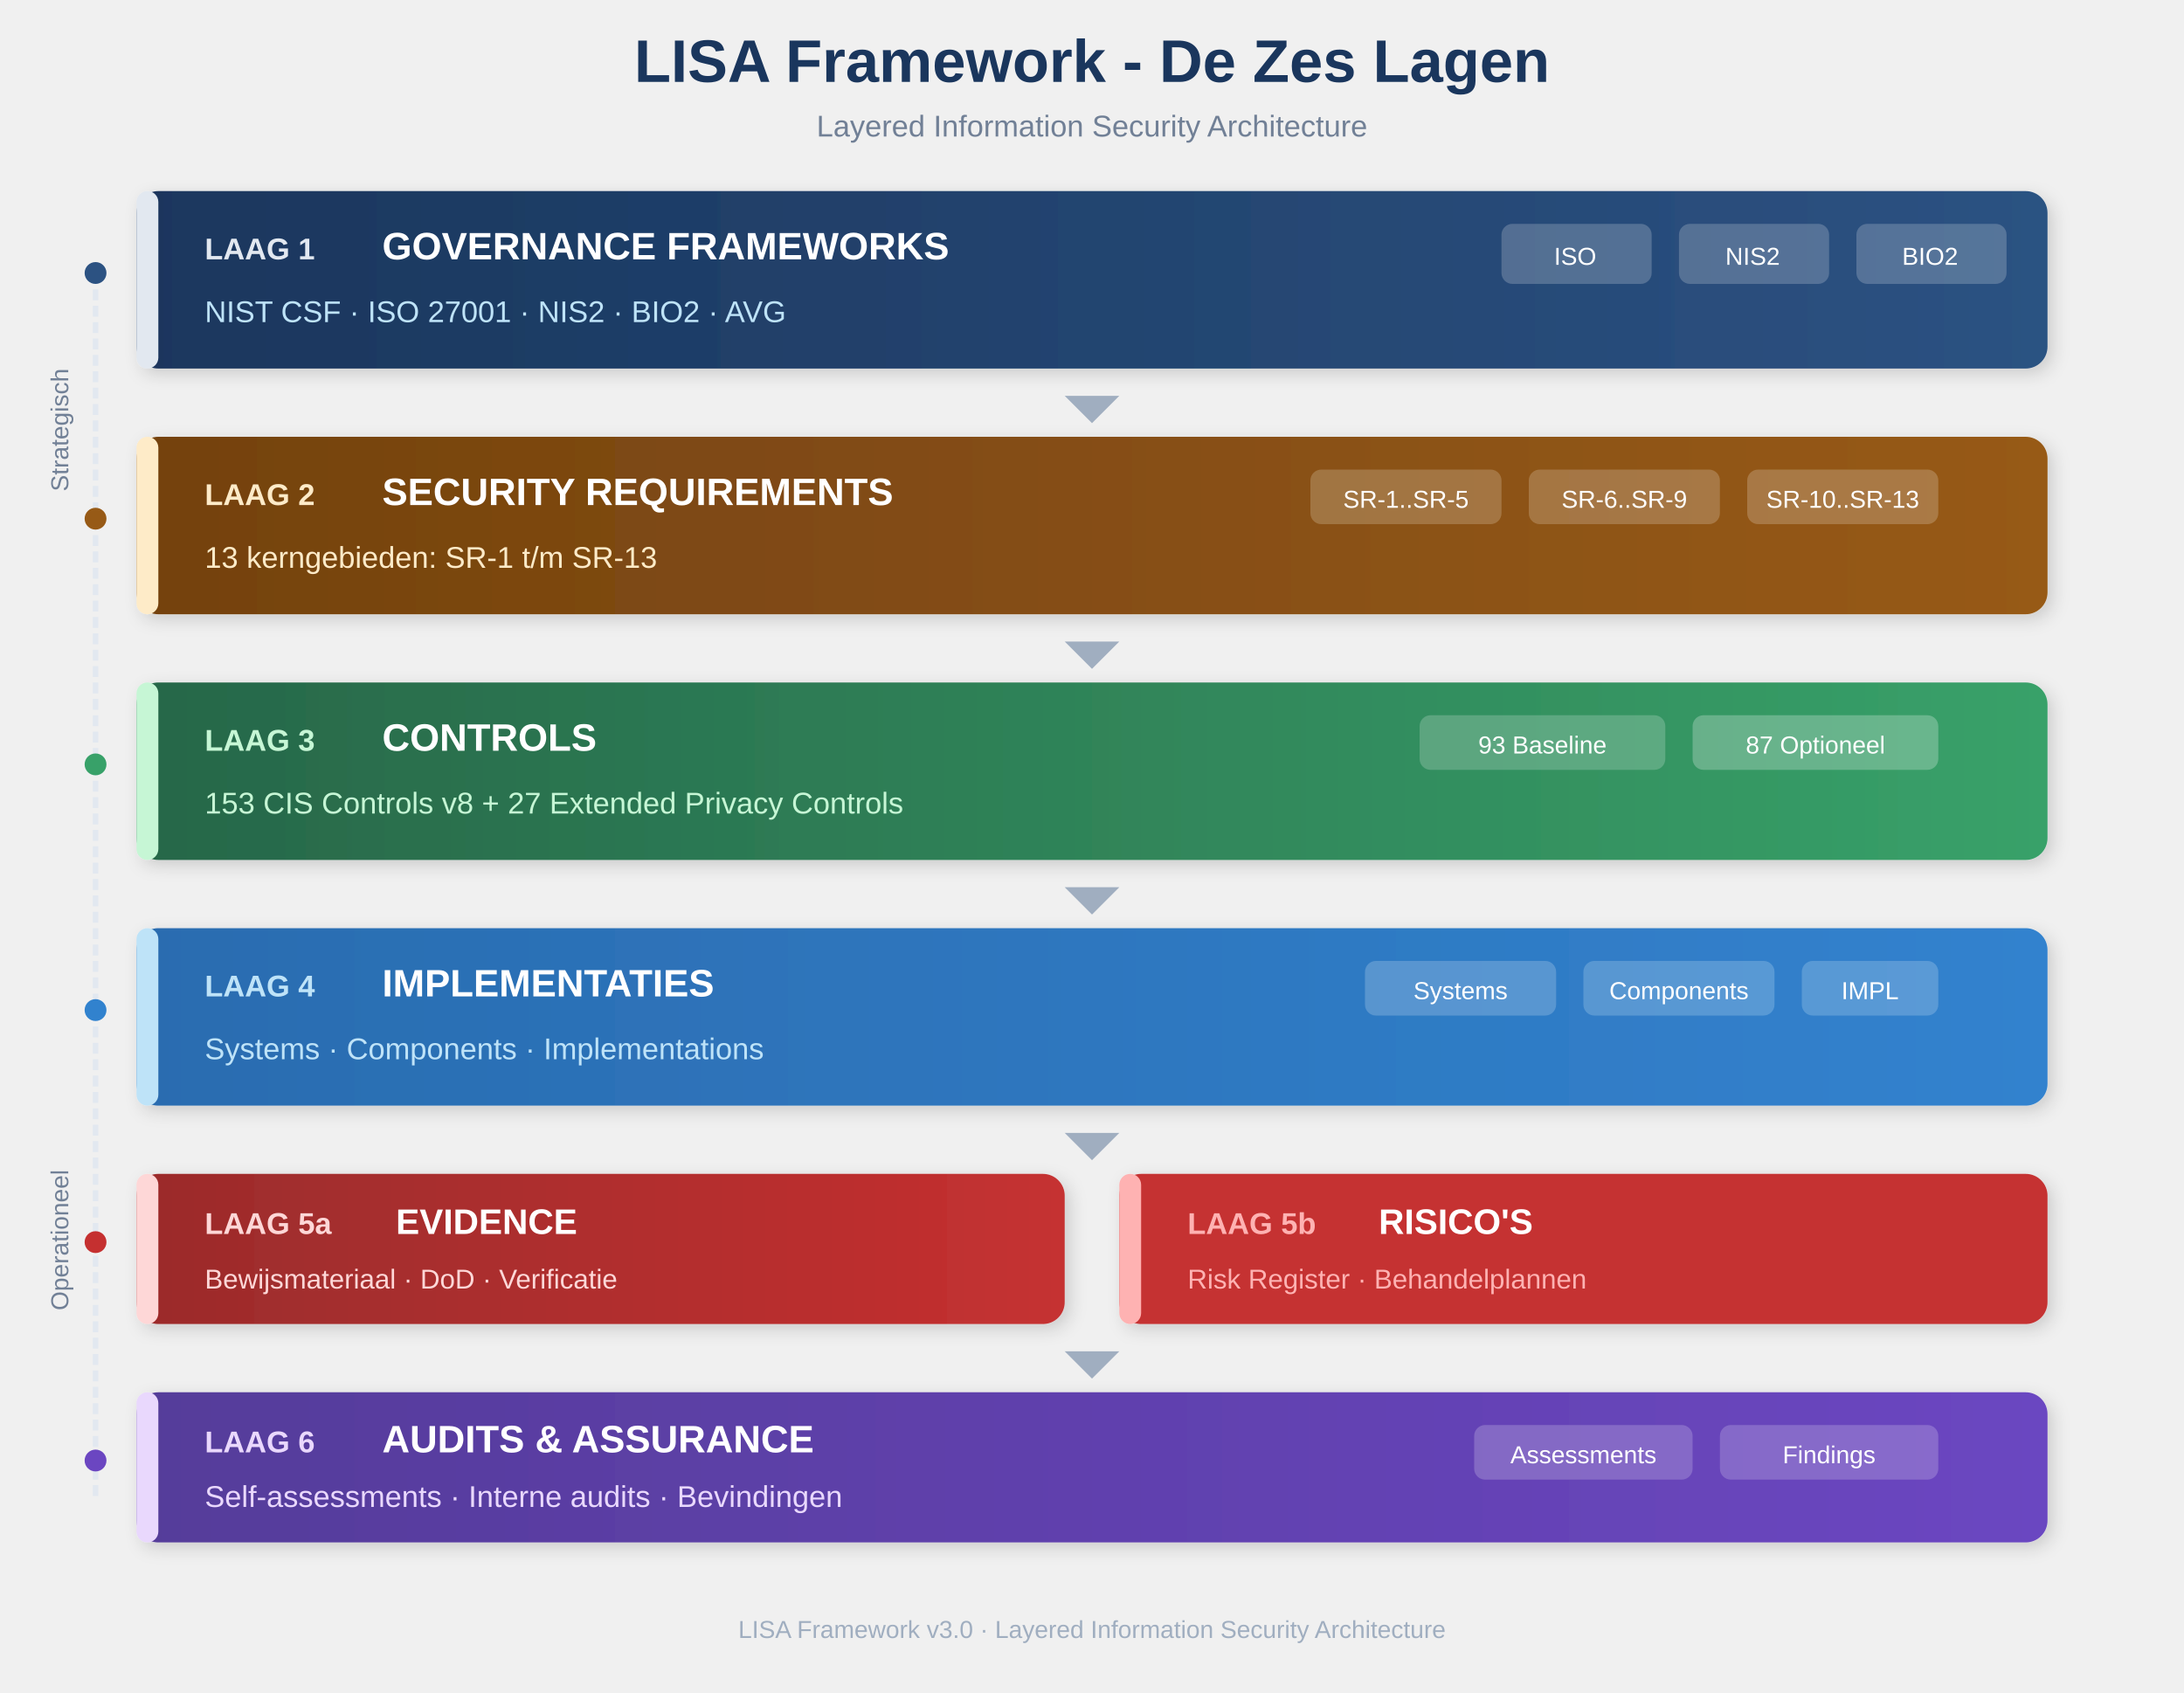
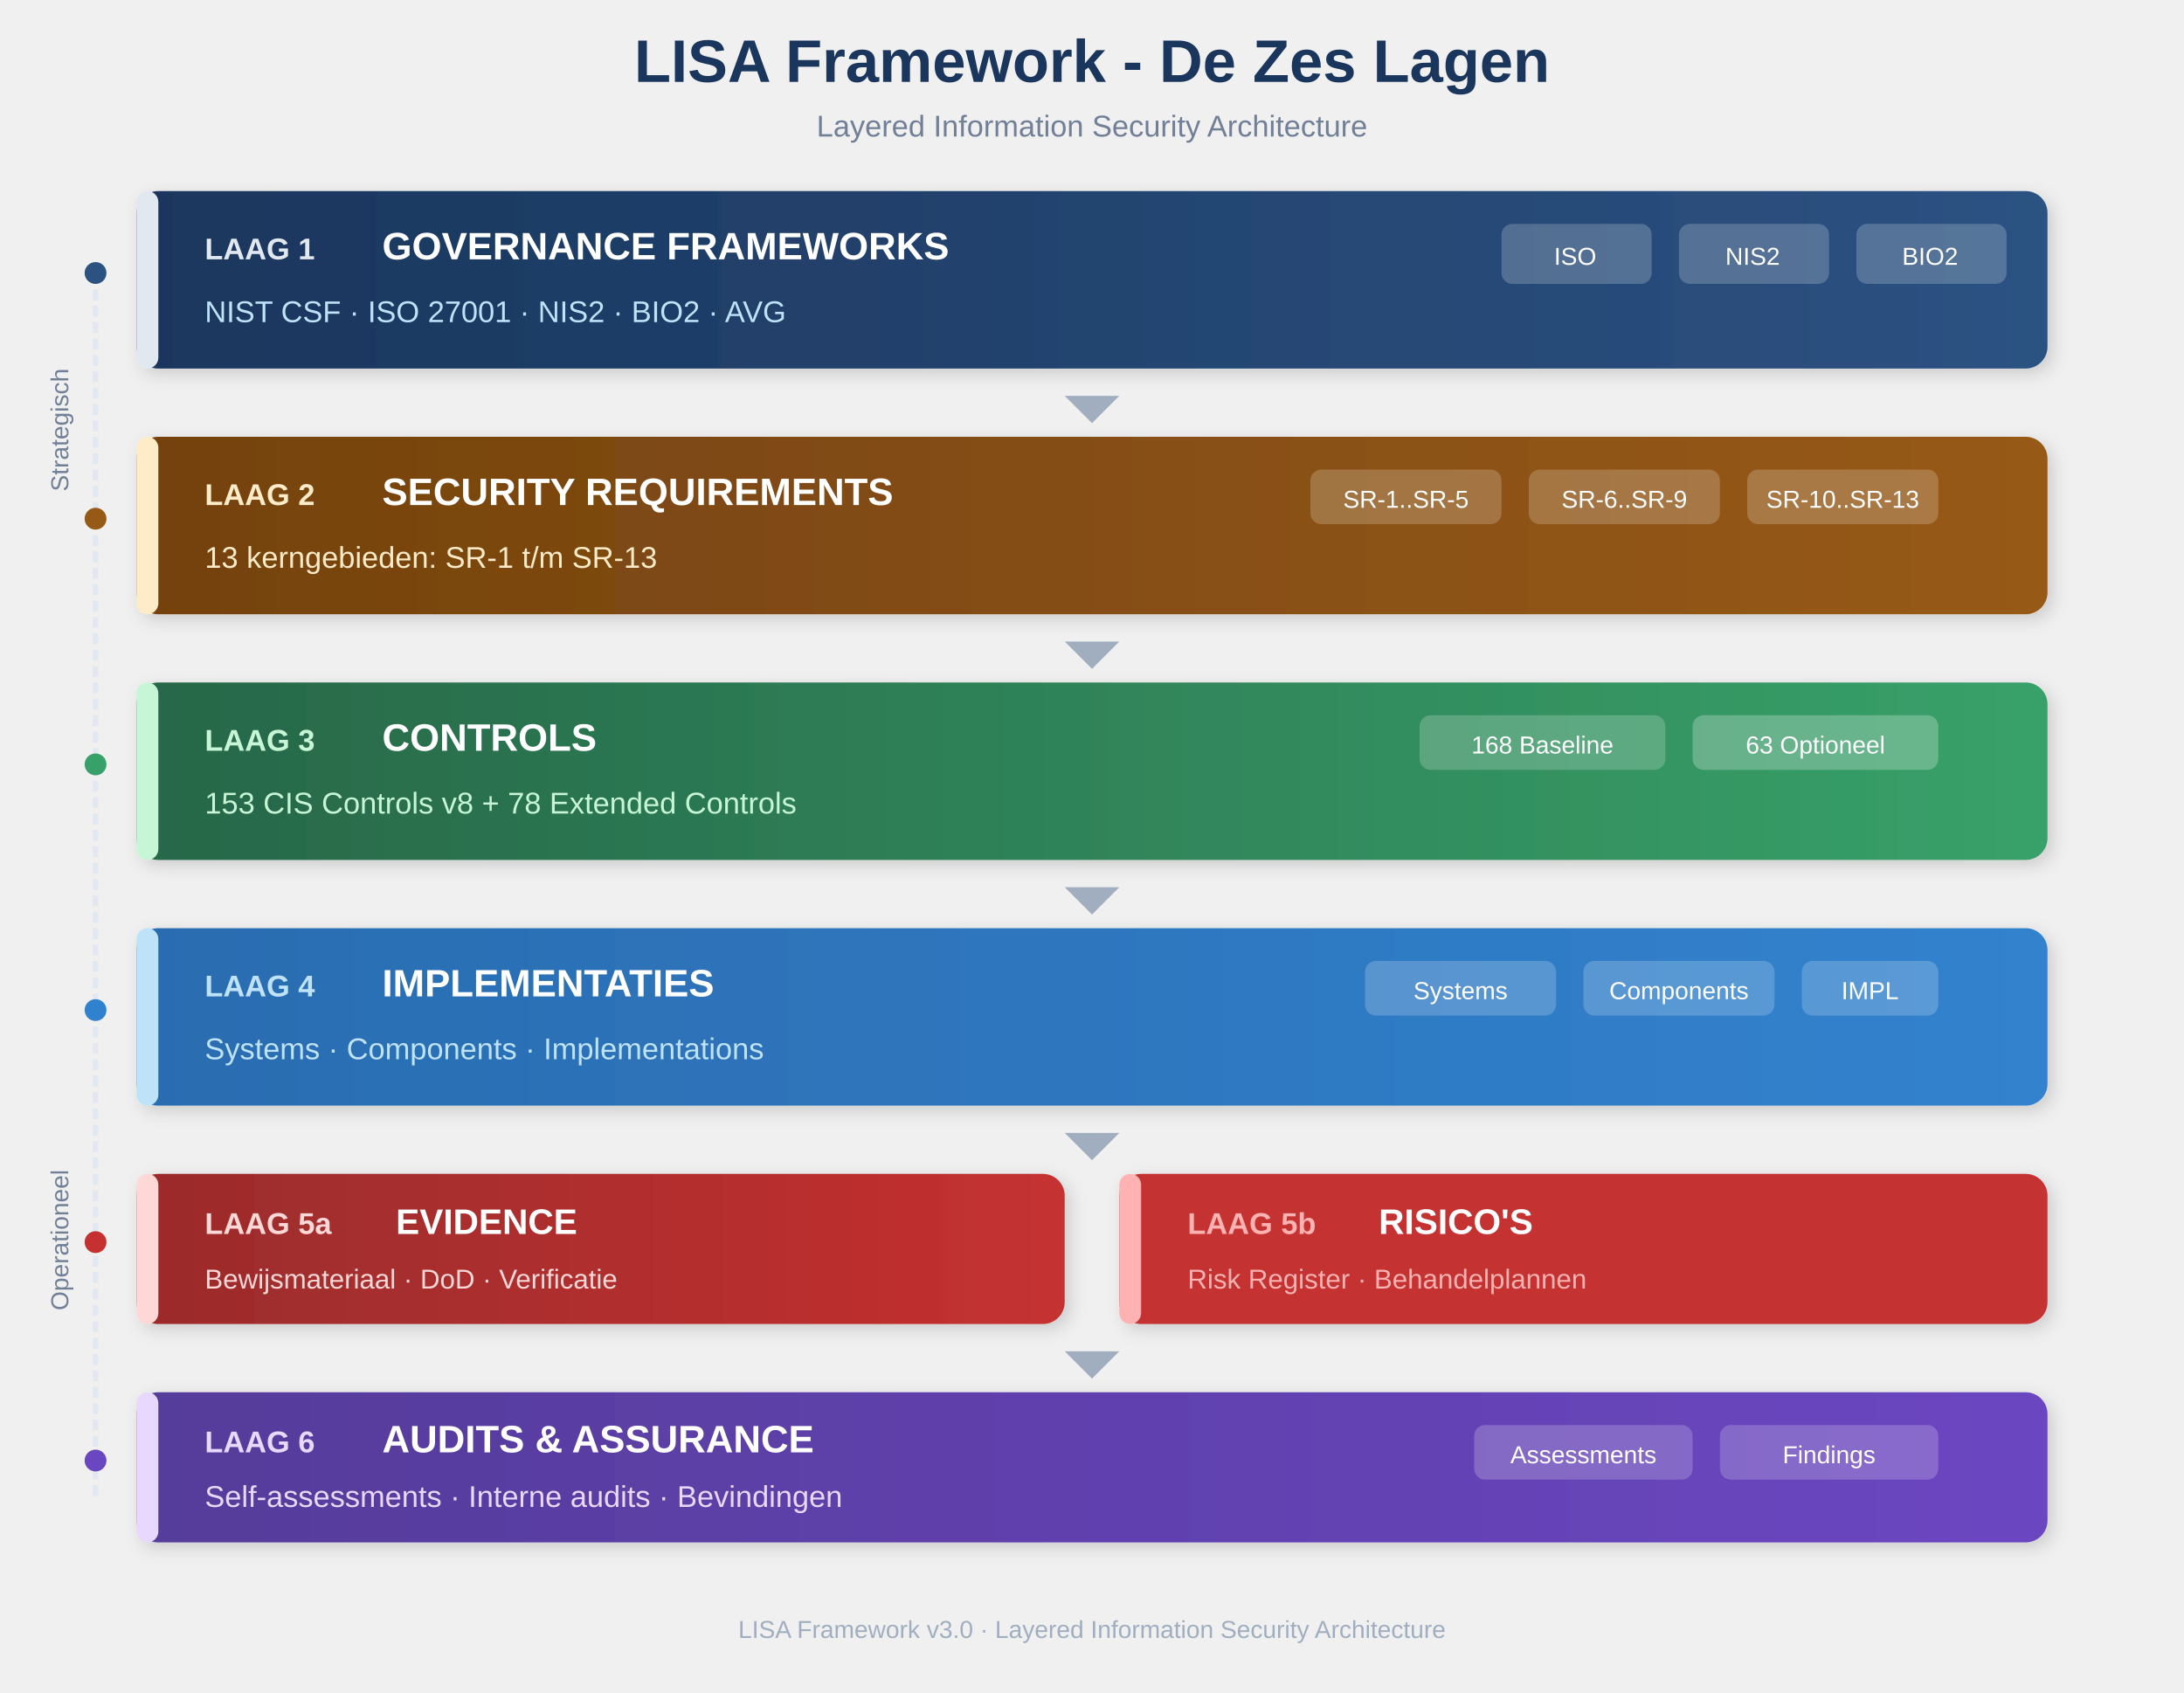
<svg xmlns="http://www.w3.org/2000/svg" viewBox="0 0 800 620">
  <defs>
    <filter id="shadow" x="-20%" y="-20%" width="140%" height="140%">
      <feDropShadow dx="2" dy="2" stdDeviation="3" flood-opacity="0.15" />
    </filter>
    <linearGradient id="grad1" x1="0%" y1="0%" x2="100%" y2="0%">
      <stop offset="0%" style="stop-color:#1a365d;stop-opacity:1" />
      <stop offset="100%" style="stop-color:#2c5282;stop-opacity:1" />
    </linearGradient>
    <linearGradient id="grad2" x1="0%" y1="0%" x2="100%" y2="0%">
      <stop offset="0%" style="stop-color:#744210;stop-opacity:1" />
      <stop offset="100%" style="stop-color:#975a16;stop-opacity:1" />
    </linearGradient>
    <linearGradient id="grad3" x1="0%" y1="0%" x2="100%" y2="0%">
      <stop offset="0%" style="stop-color:#276749;stop-opacity:1" />
      <stop offset="100%" style="stop-color:#38a169;stop-opacity:1" />
    </linearGradient>
    <linearGradient id="grad4" x1="0%" y1="0%" x2="100%" y2="0%">
      <stop offset="0%" style="stop-color:#2b6cb0;stop-opacity:1" />
      <stop offset="100%" style="stop-color:#3182ce;stop-opacity:1" />
    </linearGradient>
    <linearGradient id="grad5" x1="0%" y1="0%" x2="100%" y2="0%">
      <stop offset="0%" style="stop-color:#9b2c2c;stop-opacity:1" />
      <stop offset="100%" style="stop-color:#c53030;stop-opacity:1" />
    </linearGradient>
    <linearGradient id="grad6" x1="0%" y1="0%" x2="100%" y2="0%">
      <stop offset="0%" style="stop-color:#553c9a;stop-opacity:1" />
      <stop offset="100%" style="stop-color:#6b46c1;stop-opacity:1" />
    </linearGradient>
  </defs>
  <text x="400" y="30" text-anchor="middle" font-family="Segoe UI, Arial" font-size="22" font-weight="bold" fill="#1a365d">LISA Framework - De Zes Lagen</text>
  <text x="400" y="50" text-anchor="middle" font-family="Segoe UI, Arial" font-size="11" fill="#718096">Layered Information Security Architecture</text>
  <g filter="url(#shadow)">
    <rect x="50" y="70" width="700" height="65" rx="8" fill="url(#grad1)" />
    <rect x="50" y="70" width="8" height="65" rx="4" fill="#e2e8f0" />
    <text x="75" y="95" font-family="Segoe UI, Arial" font-size="11" font-weight="bold" fill="#e2e8f0">LAAG 1</text>
    <text x="140" y="95" font-family="Segoe UI, Arial" font-size="14" font-weight="bold" fill="white">GOVERNANCE FRAMEWORKS</text>
    <text x="75" y="118" font-family="Segoe UI, Arial" font-size="11" fill="#bee3f8">NIST CSF · ISO 27001 · NIS2 · BIO2 · AVG</text>
    <rect x="550" y="82" width="55" height="22" rx="4" fill="rgba(255,255,255,0.2)" />
    <text x="577" y="97" text-anchor="middle" font-family="Segoe UI, Arial" font-size="9" fill="white">ISO</text>
    <rect x="615" y="82" width="55" height="22" rx="4" fill="rgba(255,255,255,0.2)" />
    <text x="642" y="97" text-anchor="middle" font-family="Segoe UI, Arial" font-size="9" fill="white">NIS2</text>
    <rect x="680" y="82" width="55" height="22" rx="4" fill="rgba(255,255,255,0.2)" />
    <text x="707" y="97" text-anchor="middle" font-family="Segoe UI, Arial" font-size="9" fill="white">BIO2</text>
  </g>
  <path d="M400 135 L400 145 L390 145 L400 155 L410 145 L400 145" fill="#a0aec0" />
  <g filter="url(#shadow)">
    <rect x="50" y="160" width="700" height="65" rx="8" fill="url(#grad2)" />
    <rect x="50" y="160" width="8" height="65" rx="4" fill="#feebc8" />
    <text x="75" y="185" font-family="Segoe UI, Arial" font-size="11" font-weight="bold" fill="#feebc8">LAAG 2</text>
    <text x="140" y="185" font-family="Segoe UI, Arial" font-size="14" font-weight="bold" fill="white">SECURITY REQUIREMENTS</text>
    <text x="75" y="208" font-family="Segoe UI, Arial" font-size="11" fill="#feebc8">13 kerngebieden: SR-1 t/m SR-13</text>
    <rect x="480" y="172" width="70" height="20" rx="4" fill="rgba(255,255,255,0.2)" />
    <text x="515" y="186" text-anchor="middle" font-family="Segoe UI, Arial" font-size="9" fill="white">SR-1..SR-5</text>
    <rect x="560" y="172" width="70" height="20" rx="4" fill="rgba(255,255,255,0.2)" />
    <text x="595" y="186" text-anchor="middle" font-family="Segoe UI, Arial" font-size="9" fill="white">SR-6..SR-9</text>
    <rect x="640" y="172" width="70" height="20" rx="4" fill="rgba(255,255,255,0.2)" />
    <text x="675" y="186" text-anchor="middle" font-family="Segoe UI, Arial" font-size="9" fill="white">SR-10..SR-13</text>
  </g>
  <path d="M400 225 L400 235 L390 235 L400 245 L410 235 L400 235" fill="#a0aec0" />
  <g filter="url(#shadow)">
    <rect x="50" y="250" width="700" height="65" rx="8" fill="url(#grad3)" />
    <rect x="50" y="250" width="8" height="65" rx="4" fill="#c6f6d5" />
    <text x="75" y="275" font-family="Segoe UI, Arial" font-size="11" font-weight="bold" fill="#c6f6d5">LAAG 3</text>
    <text x="140" y="275" font-family="Segoe UI, Arial" font-size="14" font-weight="bold" fill="white">CONTROLS</text>
-     <text x="75" y="298" font-family="Segoe UI, Arial" font-size="11" fill="#c6f6d5">153 CIS Controls v8 + 27 Extended Privacy Controls</text>
+     <text x="75" y="298" font-family="Segoe UI, Arial" font-size="11" fill="#c6f6d5">153 CIS Controls v8 + 78 Extended Controls</text>
    <rect x="520" y="262" width="90" height="20" rx="4" fill="rgba(255,255,255,0.2)" />
-     <text x="565" y="276" text-anchor="middle" font-family="Segoe UI, Arial" font-size="9" fill="white">93 Baseline</text>
+     <text x="565" y="276" text-anchor="middle" font-family="Segoe UI, Arial" font-size="9" fill="white">168 Baseline</text>
    <rect x="620" y="262" width="90" height="20" rx="4" fill="rgba(255,255,255,0.25)" />
-     <text x="665" y="276" text-anchor="middle" font-family="Segoe UI, Arial" font-size="9" fill="white">87 Optioneel</text>
+     <text x="665" y="276" text-anchor="middle" font-family="Segoe UI, Arial" font-size="9" fill="white">63 Optioneel</text>
  </g>
  <path d="M400 315 L400 325 L390 325 L400 335 L410 325 L400 325" fill="#a0aec0" />
  <g filter="url(#shadow)">
    <rect x="50" y="340" width="700" height="65" rx="8" fill="url(#grad4)" />
    <rect x="50" y="340" width="8" height="65" rx="4" fill="#bee3f8" />
    <text x="75" y="365" font-family="Segoe UI, Arial" font-size="11" font-weight="bold" fill="#bee3f8">LAAG 4</text>
    <text x="140" y="365" font-family="Segoe UI, Arial" font-size="14" font-weight="bold" fill="white">IMPLEMENTATIES</text>
    <text x="75" y="388" font-family="Segoe UI, Arial" font-size="11" fill="#bee3f8">Systems · Components · Implementations</text>
    <rect x="500" y="352" width="70" height="20" rx="4" fill="rgba(255,255,255,0.2)" />
    <text x="535" y="366" text-anchor="middle" font-family="Segoe UI, Arial" font-size="9" fill="white">Systems</text>
    <rect x="580" y="352" width="70" height="20" rx="4" fill="rgba(255,255,255,0.2)" />
    <text x="615" y="366" text-anchor="middle" font-family="Segoe UI, Arial" font-size="9" fill="white">Components</text>
    <rect x="660" y="352" width="50" height="20" rx="4" fill="rgba(255,255,255,0.2)" />
    <text x="685" y="366" text-anchor="middle" font-family="Segoe UI, Arial" font-size="9" fill="white">IMPL</text>
  </g>
  <path d="M400 405 L400 415 L390 415 L400 425 L410 415 L400 415" fill="#a0aec0" />
  <g filter="url(#shadow)">
    <rect x="50" y="430" width="340" height="55" rx="8" fill="url(#grad5)" />
    <rect x="50" y="430" width="8" height="55" rx="4" fill="#fed7d7" />
    <text x="75" y="452" font-family="Segoe UI, Arial" font-size="11" font-weight="bold" fill="#fed7d7">LAAG 5a</text>
    <text x="145" y="452" font-family="Segoe UI, Arial" font-size="13" font-weight="bold" fill="white">EVIDENCE</text>
    <text x="75" y="472" font-family="Segoe UI, Arial" font-size="10" fill="#fed7d7">Bewijsmateriaal · DoD · Verificatie</text>
  </g>
  <g filter="url(#shadow)">
    <rect x="410" y="430" width="340" height="55" rx="8" fill="#c53030" />
    <rect x="410" y="430" width="8" height="55" rx="4" fill="#feb2b2" />
    <text x="435" y="452" font-family="Segoe UI, Arial" font-size="11" font-weight="bold" fill="#feb2b2">LAAG 5b</text>
    <text x="505" y="452" font-family="Segoe UI, Arial" font-size="13" font-weight="bold" fill="white">RISICO'S</text>
    <text x="435" y="472" font-family="Segoe UI, Arial" font-size="10" fill="#feb2b2">Risk Register · Behandelplannen</text>
  </g>
  <path d="M400 485 L400 495 L390 495 L400 505 L410 495 L400 495" fill="#a0aec0" />
  <g filter="url(#shadow)">
    <rect x="50" y="510" width="700" height="55" rx="8" fill="url(#grad6)" />
    <rect x="50" y="510" width="8" height="55" rx="4" fill="#e9d8fd" />
    <text x="75" y="532" font-family="Segoe UI, Arial" font-size="11" font-weight="bold" fill="#e9d8fd">LAAG 6</text>
    <text x="140" y="532" font-family="Segoe UI, Arial" font-size="14" font-weight="bold" fill="white">AUDITS &amp; ASSURANCE</text>
    <text x="75" y="552" font-family="Segoe UI, Arial" font-size="11" fill="#e9d8fd">Self-assessments · Interne audits · Bevindingen</text>
    <rect x="540" y="522" width="80" height="20" rx="4" fill="rgba(255,255,255,0.2)" />
    <text x="580" y="536" text-anchor="middle" font-family="Segoe UI, Arial" font-size="9" fill="white">Assessments</text>
    <rect x="630" y="522" width="80" height="20" rx="4" fill="rgba(255,255,255,0.2)" />
    <text x="670" y="536" text-anchor="middle" font-family="Segoe UI, Arial" font-size="9" fill="white">Findings</text>
  </g>
  <text x="25" y="180" font-family="Segoe UI, Arial" font-size="9" fill="#718096" transform="rotate(-90 25,180)">Strategisch</text>
  <text x="25" y="480" font-family="Segoe UI, Arial" font-size="9" fill="#718096" transform="rotate(-90 25,480)">Operationeel</text>
  <line x1="35" y1="100" x2="35" y2="550" stroke="#e2e8f0" stroke-width="2" stroke-dasharray="4,2" />
  <circle cx="35" cy="100" r="4" fill="#2c5282" />
  <circle cx="35" cy="190" r="4" fill="#975a16" />
  <circle cx="35" cy="280" r="4" fill="#38a169" />
  <circle cx="35" cy="370" r="4" fill="#3182ce" />
  <circle cx="35" cy="455" r="4" fill="#c53030" />
  <circle cx="35" cy="535" r="4" fill="#6b46c1" />
  <text x="400" y="600" text-anchor="middle" font-family="Segoe UI, Arial" font-size="9" fill="#a0aec0">LISA Framework v3.0 · Layered Information Security Architecture</text>
</svg>
